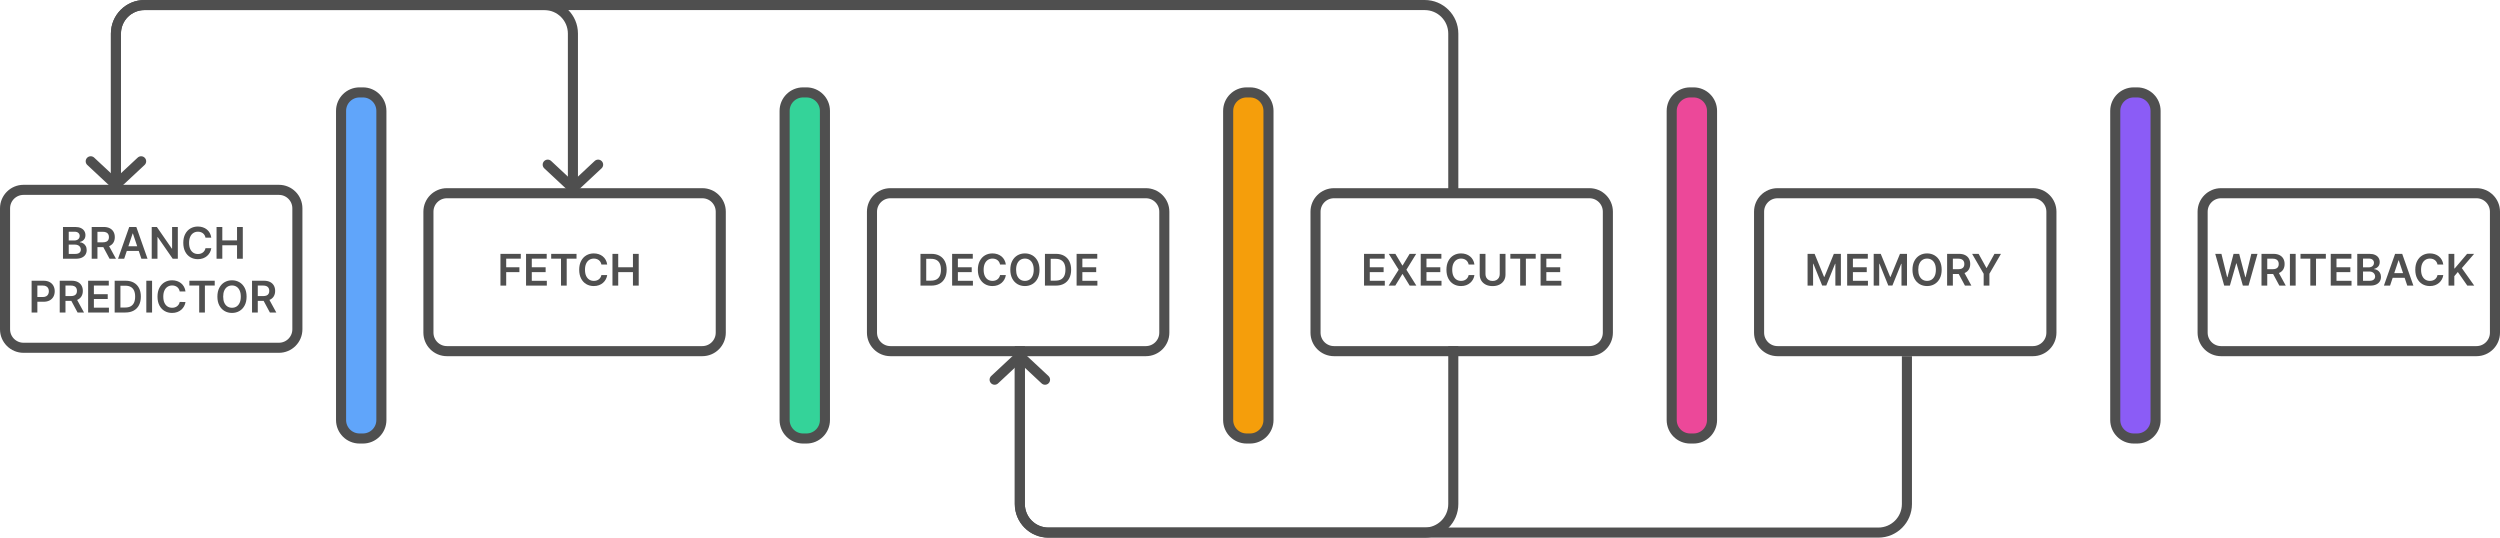
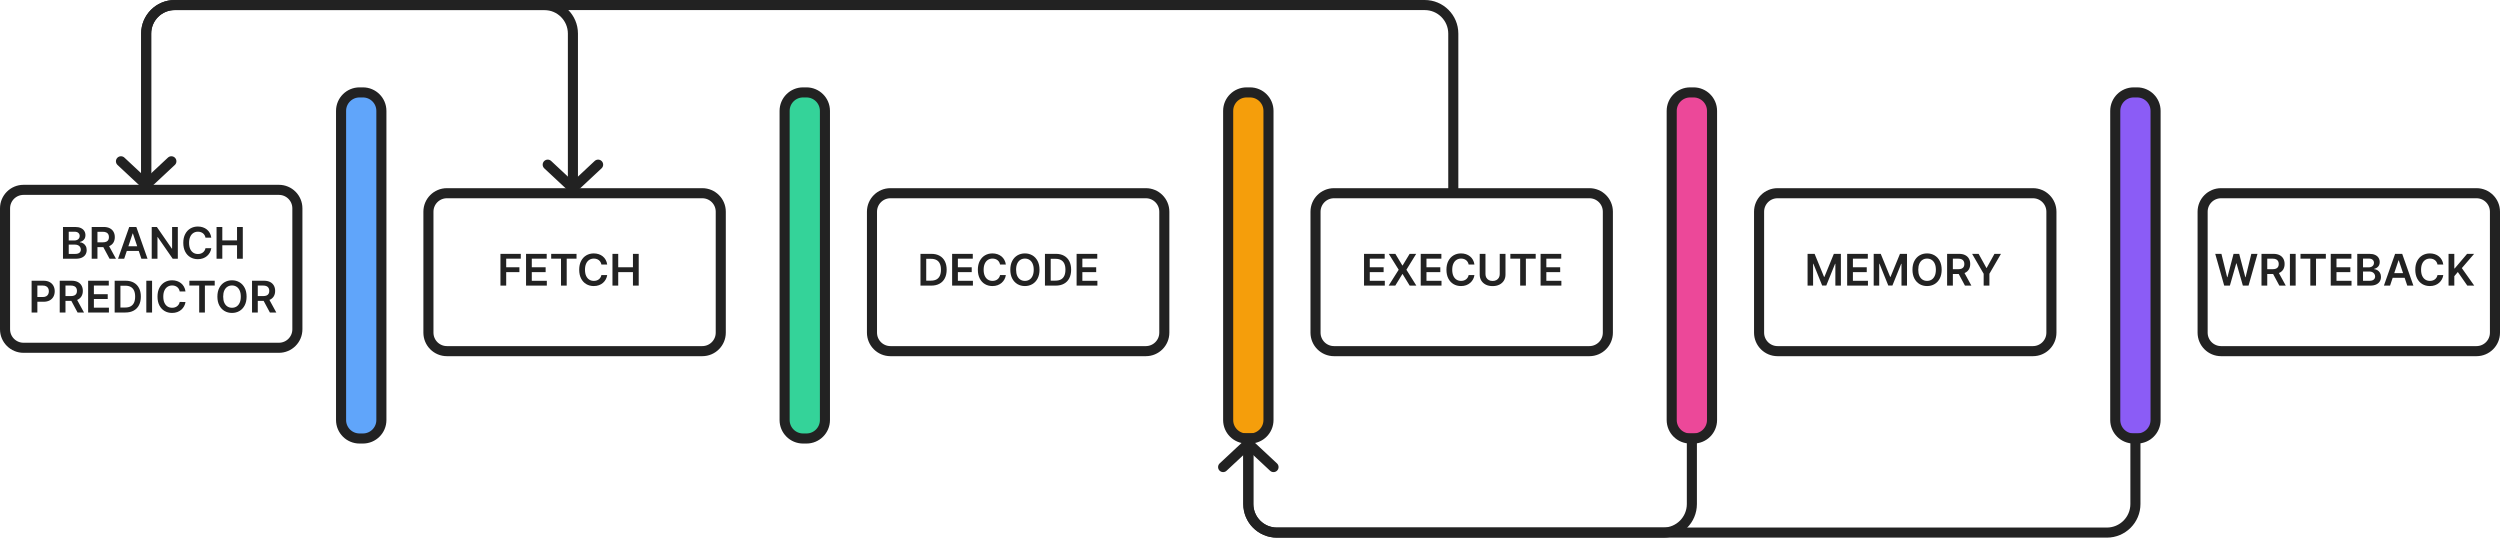
<svg xmlns="http://www.w3.org/2000/svg" width="744" height="160" viewBox="0 0 744 160" fill="none">
-   <rect x="127.5" y="57.5" width="87" height="47" rx="5.5" stroke="#4F4F4F" stroke-width="3" />
-   <rect id="fetch-start" x="101.5" y="27.5" width="12" height="103" rx="5.5" fill="#60A5FA" stroke="#4F4F4F" stroke-width="3" />
-   <rect x="259.5" y="57.5" width="87" height="47" rx="5.5" stroke="#4F4F4F" stroke-width="3" />
-   <rect id="decode-start" x="233.5" y="27.5" width="12" height="103" rx="5.5" fill="#34D399" stroke="#4F4F4F" stroke-width="3" />
-   <rect x="391.5" y="57.5" width="87" height="47" rx="5.5" stroke="#4F4F4F" stroke-width="3" />
-   <rect id="execute-start" x="365.5" y="27.5" width="12" height="103" rx="5.5" fill="#F59E0B" stroke="#4F4F4F" stroke-width="3" />
-   <rect x="523.5" y="57.5" width="87" height="47" rx="5.5" stroke="#4F4F4F" stroke-width="3" />
-   <rect id="memory-start" x="497.5" y="27.5" width="12" height="103" rx="5.5" fill="#EC4899" stroke="#4F4F4F" stroke-width="3" />
-   <rect x="655.5" y="57.5" width="87" height="47" rx="5.5" stroke="#4F4F4F" stroke-width="3" />
-   <rect id="writeback-start" x="629.5" y="27.5" width="12" height="103" rx="5.5" fill="#8B5CF6" stroke="#4F4F4F" stroke-width="3" />
-   <rect x="1.5" y="56.5" width="87" height="47" rx="5.5" stroke="#4F4F4F" stroke-width="3" />
-   <path d="M148.933 85V75.546H154.989V76.981H150.645V79.548H154.574V80.984H150.645V85H148.933ZM156.55 85V75.546H162.699V76.981H158.262V79.548H162.38V80.984H158.262V83.564H162.736V85H156.55ZM164.031 76.981V75.546H171.574V76.981H168.652V85H166.953V76.981H164.031ZM180.702 78.735H178.975C178.926 78.452 178.835 78.201 178.703 77.983C178.571 77.761 178.406 77.574 178.209 77.42C178.012 77.266 177.787 77.15 177.535 77.073C177.286 76.993 177.016 76.954 176.727 76.954C176.213 76.954 175.758 77.083 175.361 77.341C174.964 77.597 174.653 77.972 174.428 78.468C174.204 78.96 174.091 79.562 174.091 80.273C174.091 80.996 174.204 81.605 174.428 82.101C174.656 82.593 174.967 82.966 175.361 83.218C175.758 83.467 176.212 83.592 176.723 83.592C177.006 83.592 177.27 83.555 177.517 83.481C177.766 83.404 177.989 83.292 178.186 83.144C178.386 82.996 178.554 82.815 178.689 82.599C178.828 82.384 178.923 82.138 178.975 81.861L180.702 81.87C180.637 82.319 180.497 82.741 180.282 83.135C180.07 83.529 179.791 83.877 179.446 84.178C179.102 84.477 178.698 84.711 178.237 84.88C177.775 85.046 177.263 85.129 176.699 85.129C175.869 85.129 175.127 84.937 174.474 84.552C173.822 84.168 173.308 83.612 172.932 82.886C172.557 82.159 172.369 81.288 172.369 80.273C172.369 79.254 172.559 78.383 172.937 77.66C173.316 76.933 173.831 76.378 174.484 75.993C175.136 75.609 175.875 75.416 176.699 75.416C177.226 75.416 177.715 75.49 178.168 75.638C178.62 75.785 179.023 76.002 179.377 76.289C179.731 76.572 180.022 76.92 180.25 77.332C180.48 77.741 180.631 78.209 180.702 78.735ZM182.27 85V75.546H183.983V79.548H188.364V75.546H190.081V85H188.364V80.984H183.983V85H182.27Z" fill="#4F4F4F" />
-   <path d="M277.136 85H273.933V75.546H277.201C278.14 75.546 278.946 75.735 279.62 76.113C280.297 76.489 280.817 77.029 281.18 77.734C281.544 78.438 281.725 79.282 281.725 80.263C281.725 81.248 281.542 82.095 281.176 82.803C280.813 83.51 280.288 84.054 279.602 84.432C278.918 84.811 278.097 85 277.136 85ZM275.645 83.518H277.053C277.712 83.518 278.261 83.398 278.701 83.158C279.141 82.915 279.472 82.553 279.694 82.073C279.915 81.59 280.026 80.987 280.026 80.263C280.026 79.54 279.915 78.94 279.694 78.463C279.472 77.983 279.145 77.624 278.711 77.387C278.28 77.147 277.744 77.027 277.104 77.027H275.645V83.518ZM283.352 85V75.546H289.502V76.981H285.065V79.548H289.183V80.984H285.065V83.564H289.539V85H283.352ZM299.342 78.735H297.615C297.566 78.452 297.475 78.201 297.343 77.983C297.21 77.761 297.046 77.574 296.849 77.42C296.652 77.266 296.427 77.15 296.175 77.073C295.925 76.993 295.656 76.954 295.367 76.954C294.853 76.954 294.397 77.083 294 77.341C293.603 77.597 293.292 77.972 293.068 78.468C292.843 78.96 292.731 79.562 292.731 80.273C292.731 80.996 292.843 81.605 293.068 82.101C293.296 82.593 293.606 82.966 294 83.218C294.397 83.467 294.851 83.592 295.362 83.592C295.645 83.592 295.91 83.555 296.156 83.481C296.406 83.404 296.629 83.292 296.826 83.144C297.026 82.996 297.193 82.815 297.329 82.599C297.467 82.384 297.563 82.138 297.615 81.861L299.342 81.87C299.277 82.319 299.137 82.741 298.922 83.135C298.709 83.529 298.431 83.877 298.086 84.178C297.741 84.477 297.338 84.711 296.876 84.88C296.415 85.046 295.902 85.129 295.339 85.129C294.508 85.129 293.766 84.937 293.114 84.552C292.462 84.168 291.948 83.612 291.572 82.886C291.197 82.159 291.009 81.288 291.009 80.273C291.009 79.254 291.198 78.383 291.577 77.66C291.955 76.933 292.471 76.378 293.123 75.993C293.776 75.609 294.514 75.416 295.339 75.416C295.865 75.416 296.355 75.49 296.807 75.638C297.26 75.785 297.663 76.002 298.017 76.289C298.371 76.572 298.661 76.92 298.889 77.332C299.12 77.741 299.271 78.209 299.342 78.735ZM309.358 80.273C309.358 81.291 309.167 82.164 308.786 82.89C308.407 83.614 307.89 84.168 307.235 84.552C306.582 84.937 305.842 85.129 305.014 85.129C304.186 85.129 303.445 84.937 302.789 84.552C302.137 84.164 301.619 83.609 301.238 82.886C300.859 82.159 300.67 81.288 300.67 80.273C300.67 79.254 300.859 78.383 301.238 77.66C301.619 76.933 302.137 76.378 302.789 75.993C303.445 75.609 304.186 75.416 305.014 75.416C305.842 75.416 306.582 75.609 307.235 75.993C307.89 76.378 308.407 76.933 308.786 77.66C309.167 78.383 309.358 79.254 309.358 80.273ZM307.636 80.273C307.636 79.556 307.524 78.951 307.299 78.459C307.078 77.963 306.77 77.589 306.376 77.337C305.982 77.081 305.528 76.954 305.014 76.954C304.5 76.954 304.046 77.081 303.652 77.337C303.258 77.589 302.949 77.963 302.724 78.459C302.503 78.951 302.392 79.556 302.392 80.273C302.392 80.99 302.503 81.596 302.724 82.092C302.949 82.584 303.258 82.958 303.652 83.213C304.046 83.466 304.5 83.592 305.014 83.592C305.528 83.592 305.982 83.466 306.376 83.213C306.77 82.958 307.078 82.584 307.299 82.092C307.524 81.596 307.636 80.99 307.636 80.273ZM314.181 85H310.977V75.546H314.246C315.185 75.546 315.991 75.735 316.665 76.113C317.342 76.489 317.862 77.029 318.225 77.734C318.588 78.438 318.77 79.282 318.77 80.263C318.77 81.248 318.587 82.095 318.221 82.803C317.858 83.51 317.333 84.054 316.646 84.432C315.963 84.811 315.142 85 314.181 85ZM312.69 83.518H314.098C314.757 83.518 315.306 83.398 315.746 83.158C316.186 82.915 316.517 82.553 316.739 82.073C316.96 81.59 317.071 80.987 317.071 80.263C317.071 79.54 316.96 78.94 316.739 78.463C316.517 77.983 316.189 77.624 315.756 77.387C315.325 77.147 314.789 77.027 314.149 77.027H312.69V83.518ZM320.397 85V75.546H326.547V76.981H322.11V79.548H326.228V80.984H322.11V83.564H326.583V85H320.397Z" fill="#4F4F4F" />
-   <path d="M405.933 85V75.546H412.082V76.981H407.645V79.548H411.763V80.984H407.645V83.564H412.119V85H405.933ZM415.26 75.546L417.342 79.008H417.416L419.507 75.546H421.46L418.547 80.273L421.506 85H419.521L417.416 81.561H417.342L415.237 85H413.261L416.248 80.273L413.298 75.546H415.26ZM422.805 85V75.546H428.954V76.981H424.517V79.548H428.635V80.984H424.517V83.564H428.991V85H422.805ZM438.794 78.735H437.067C437.018 78.452 436.927 78.201 436.795 77.983C436.662 77.761 436.498 77.574 436.301 77.42C436.104 77.266 435.879 77.15 435.627 77.073C435.378 76.993 435.108 76.954 434.819 76.954C434.305 76.954 433.85 77.083 433.453 77.341C433.055 77.597 432.745 77.972 432.52 78.468C432.295 78.96 432.183 79.562 432.183 80.273C432.183 80.996 432.295 81.605 432.52 82.101C432.748 82.593 433.059 82.966 433.453 83.218C433.85 83.467 434.303 83.592 434.814 83.592C435.098 83.592 435.362 83.555 435.608 83.481C435.858 83.404 436.081 83.292 436.278 83.144C436.478 82.996 436.646 82.815 436.781 82.599C436.919 82.384 437.015 82.138 437.067 81.861L438.794 81.87C438.729 82.319 438.589 82.741 438.374 83.135C438.161 83.529 437.883 83.877 437.538 84.178C437.193 84.477 436.79 84.711 436.329 84.88C435.867 85.046 435.354 85.129 434.791 85.129C433.96 85.129 433.219 84.937 432.566 84.552C431.914 84.168 431.4 83.612 431.024 82.886C430.649 82.159 430.461 81.288 430.461 80.273C430.461 79.254 430.65 78.383 431.029 77.66C431.407 76.933 431.923 76.378 432.575 75.993C433.228 75.609 433.966 75.416 434.791 75.416C435.318 75.416 435.807 75.49 436.259 75.638C436.712 75.785 437.115 76.002 437.469 76.289C437.823 76.572 438.114 76.92 438.341 77.332C438.572 77.741 438.723 78.209 438.794 78.735ZM446.322 75.546H448.035V81.722C448.035 82.399 447.875 82.995 447.555 83.509C447.238 84.023 446.791 84.424 446.216 84.714C445.64 85 444.968 85.143 444.199 85.143C443.426 85.143 442.752 85 442.176 84.714C441.601 84.424 441.155 84.023 440.838 83.509C440.521 82.995 440.362 82.399 440.362 81.722V75.546H442.075V81.579C442.075 81.973 442.161 82.324 442.333 82.632C442.509 82.939 442.755 83.181 443.072 83.356C443.389 83.529 443.765 83.615 444.199 83.615C444.632 83.615 445.008 83.529 445.325 83.356C445.645 83.181 445.891 82.939 446.064 82.632C446.236 82.324 446.322 81.973 446.322 81.579V75.546ZM449.481 76.981V75.546H457.024V76.981H454.102V85H452.403V76.981H449.481ZM458.478 85V75.546H464.628V76.981H460.191V79.548H464.309V80.984H460.191V83.564H464.665V85H458.478Z" fill="#4F4F4F" />
-   <path d="M537.933 75.546H540.028L542.835 82.396H542.946L545.753 75.546H547.849V85H546.205V78.505H546.118L543.505 84.972H542.277L539.664 78.491H539.576V85H537.933V75.546ZM549.714 85V75.546H555.863V76.981H551.426V79.548H555.544V80.984H551.426V83.564H555.9V85H549.714ZM557.61 75.546H559.706L562.513 82.396H562.624L565.431 75.546H567.526V85H565.883V78.505H565.795L563.182 84.972H561.954L559.341 78.491H559.254V85H557.61V75.546ZM577.84 80.273C577.84 81.291 577.649 82.164 577.267 82.89C576.889 83.614 576.372 84.168 575.716 84.552C575.064 84.937 574.323 85.129 573.496 85.129C572.668 85.129 571.926 84.937 571.27 84.552C570.618 84.164 570.101 83.609 569.719 82.886C569.341 82.159 569.151 81.288 569.151 80.273C569.151 79.254 569.341 78.383 569.719 77.66C570.101 76.933 570.618 76.378 571.27 75.993C571.926 75.609 572.668 75.416 573.496 75.416C574.323 75.416 575.064 75.609 575.716 75.993C576.372 76.378 576.889 76.933 577.267 77.66C577.649 78.383 577.84 79.254 577.84 80.273ZM576.118 80.273C576.118 79.556 576.005 78.951 575.781 78.459C575.559 77.963 575.251 77.589 574.857 77.337C574.463 77.081 574.01 76.954 573.496 76.954C572.982 76.954 572.528 77.081 572.134 77.337C571.74 77.589 571.43 77.963 571.206 78.459C570.984 78.951 570.873 79.556 570.873 80.273C570.873 80.99 570.984 81.596 571.206 82.092C571.43 82.584 571.74 82.958 572.134 83.213C572.528 83.466 572.982 83.592 573.496 83.592C574.01 83.592 574.463 83.466 574.857 83.213C575.251 82.958 575.559 82.584 575.781 82.092C576.005 81.596 576.118 80.99 576.118 80.273ZM579.459 85V75.546H583.004C583.731 75.546 584.34 75.672 584.832 75.924C585.328 76.176 585.702 76.53 585.954 76.986C586.21 77.438 586.337 77.966 586.337 78.569C586.337 79.175 586.208 79.702 585.95 80.148C585.694 80.591 585.317 80.934 584.819 81.178C584.32 81.418 583.708 81.538 582.981 81.538H580.456V80.116H582.75C583.175 80.116 583.523 80.057 583.794 79.94C584.065 79.82 584.265 79.646 584.394 79.419C584.526 79.188 584.592 78.905 584.592 78.569C584.592 78.234 584.526 77.948 584.394 77.711C584.262 77.471 584.06 77.289 583.789 77.166C583.518 77.04 583.169 76.977 582.741 76.977H581.172V85H579.459ZM584.343 80.716L586.684 85H584.772L582.473 80.716H584.343ZM586.9 75.546H588.834L591.147 79.728H591.239L593.552 75.546H595.486L592.047 81.473V85H590.339V81.473L586.9 75.546Z" fill="#4F4F4F" />
-   <path d="M661.922 85L659.254 75.546H661.096L662.799 82.493H662.887L664.706 75.546H666.382L668.205 82.498H668.288L669.992 75.546H671.834L669.165 85H667.476L665.583 78.366H665.509L663.612 85H661.922ZM673.021 85V75.546H676.567C677.293 75.546 677.903 75.672 678.395 75.924C678.89 76.176 679.264 76.53 679.517 76.986C679.772 77.438 679.9 77.966 679.9 78.569C679.9 79.175 679.771 79.702 679.512 80.148C679.257 80.591 678.88 80.934 678.381 81.178C677.883 81.418 677.27 81.538 676.544 81.538H674.019V80.116H676.313C676.738 80.116 677.085 80.057 677.356 79.94C677.627 79.82 677.827 79.646 677.956 79.419C678.089 79.188 678.155 78.905 678.155 78.569C678.155 78.234 678.089 77.948 677.956 77.711C677.824 77.471 677.622 77.289 677.352 77.166C677.081 77.04 676.732 76.977 676.304 76.977H674.734V85H673.021ZM677.906 80.716L680.246 85H678.335L676.036 80.716H677.906ZM683.189 75.546V85H681.476V75.546H683.189ZM684.628 76.981V75.546H692.172V76.981H689.249V85H687.551V76.981H684.628ZM693.626 85V75.546H699.775V76.981H695.339V79.548H699.456V80.984H695.339V83.564H699.812V85H693.626ZM701.522 85V75.546H705.142C705.825 75.546 706.393 75.653 706.845 75.869C707.301 76.081 707.641 76.372 707.865 76.741C708.093 77.11 708.207 77.529 708.207 77.997C708.207 78.382 708.133 78.711 707.985 78.985C707.838 79.256 707.639 79.476 707.39 79.645C707.141 79.814 706.862 79.936 706.554 80.01V80.102C706.89 80.12 707.211 80.224 707.519 80.411C707.83 80.596 708.084 80.858 708.281 81.196C708.478 81.535 708.576 81.944 708.576 82.424C708.576 82.913 708.458 83.353 708.221 83.744C707.984 84.132 707.627 84.438 707.15 84.663C706.673 84.888 706.073 85 705.349 85H701.522ZM703.235 83.569H705.077C705.699 83.569 706.147 83.45 706.42 83.213C706.697 82.973 706.836 82.666 706.836 82.29C706.836 82.01 706.767 81.758 706.628 81.533C706.49 81.305 706.293 81.127 706.037 80.998C705.782 80.865 705.477 80.799 705.123 80.799H703.235V83.569ZM703.235 79.566H704.929C705.225 79.566 705.491 79.513 705.728 79.405C705.965 79.294 706.151 79.139 706.287 78.939C706.425 78.735 706.494 78.495 706.494 78.218C706.494 77.852 706.365 77.55 706.107 77.314C705.851 77.077 705.471 76.958 704.966 76.958H703.235V79.566ZM711.28 85H709.452L712.781 75.546H714.895L718.228 85H716.4L713.875 77.484H713.801L711.28 85ZM711.34 81.293H716.326V82.669H711.34V81.293ZM727.122 78.735H725.395C725.346 78.452 725.255 78.201 725.123 77.983C724.991 77.761 724.826 77.574 724.629 77.42C724.432 77.266 724.207 77.15 723.955 77.073C723.706 76.993 723.436 76.954 723.147 76.954C722.633 76.954 722.178 77.083 721.781 77.341C721.384 77.597 721.073 77.972 720.848 78.468C720.623 78.96 720.511 79.562 720.511 80.273C720.511 80.996 720.623 81.605 720.848 82.101C721.076 82.593 721.387 82.966 721.781 83.218C722.178 83.467 722.632 83.592 723.142 83.592C723.426 83.592 723.69 83.555 723.937 83.481C724.186 83.404 724.409 83.292 724.606 83.144C724.806 82.996 724.974 82.815 725.109 82.599C725.248 82.384 725.343 82.138 725.395 81.861L727.122 81.87C727.057 82.319 726.917 82.741 726.702 83.135C726.489 83.529 726.211 83.877 725.866 84.178C725.522 84.477 725.118 84.711 724.657 84.88C724.195 85.046 723.683 85.129 723.119 85.129C722.288 85.129 721.547 84.937 720.894 84.552C720.242 84.168 719.728 83.612 719.352 82.886C718.977 82.159 718.789 81.288 718.789 80.273C718.789 79.254 718.978 78.383 719.357 77.66C719.736 76.933 720.251 76.378 720.903 75.993C721.556 75.609 722.295 75.416 723.119 75.416C723.646 75.416 724.135 75.49 724.587 75.638C725.04 75.785 725.443 76.002 725.797 76.289C726.151 76.572 726.442 76.92 726.669 77.332C726.9 77.741 727.051 78.209 727.122 78.735ZM728.69 85V75.546H730.403V79.89H730.518L734.207 75.546H736.298L732.642 79.788L736.331 85H734.272L731.451 80.947L730.403 82.184V85H728.69Z" fill="#4F4F4F" />
-   <path d="M18.744 77V67.546H22.363C23.047 67.546 23.614 67.653 24.067 67.869C24.522 68.081 24.862 68.372 25.087 68.741C25.315 69.11 25.429 69.529 25.429 69.997C25.429 70.382 25.355 70.711 25.207 70.985C25.059 71.256 24.861 71.476 24.612 71.645C24.362 71.814 24.084 71.936 23.776 72.01V72.102C24.111 72.12 24.433 72.224 24.741 72.411C25.052 72.596 25.306 72.858 25.503 73.196C25.7 73.535 25.798 73.944 25.798 74.424C25.798 74.913 25.68 75.353 25.443 75.744C25.206 76.132 24.849 76.438 24.372 76.663C23.895 76.888 23.294 77 22.571 77H18.744ZM20.457 75.569H22.299C22.92 75.569 23.368 75.45 23.642 75.213C23.919 74.973 24.058 74.666 24.058 74.29C24.058 74.01 23.988 73.758 23.85 73.533C23.711 73.305 23.514 73.127 23.259 72.998C23.003 72.865 22.699 72.799 22.345 72.799H20.457V75.569ZM20.457 71.566H22.151C22.447 71.566 22.713 71.513 22.95 71.405C23.187 71.294 23.373 71.139 23.508 70.939C23.647 70.735 23.716 70.495 23.716 70.218C23.716 69.852 23.587 69.55 23.328 69.314C23.073 69.077 22.693 68.958 22.188 68.958H20.457V71.566ZM27.288 77V67.546H30.834C31.56 67.546 32.169 67.672 32.662 67.924C33.157 68.176 33.531 68.53 33.783 68.986C34.039 69.438 34.166 69.966 34.166 70.569C34.166 71.175 34.037 71.702 33.779 72.148C33.523 72.591 33.146 72.934 32.648 73.178C32.149 73.418 31.537 73.538 30.81 73.538H28.285V72.116H30.579C31.004 72.116 31.352 72.057 31.623 71.94C31.894 71.82 32.094 71.646 32.223 71.419C32.355 71.188 32.422 70.905 32.422 70.569C32.422 70.234 32.355 69.948 32.223 69.711C32.091 69.471 31.889 69.289 31.618 69.166C31.347 69.04 30.998 68.977 30.57 68.977H29.001V77H27.288ZM32.172 72.716L34.513 77H32.602L30.303 72.716H32.172ZM36.957 77H35.129L38.458 67.546H40.572L43.905 77H42.077L39.552 69.484H39.478L36.957 77ZM37.017 73.293H42.003V74.669H37.017V73.293ZM52.92 67.546V77H51.396L46.941 70.56H46.863V77H45.15V67.546H46.683L51.133 73.99H51.216V67.546H52.92ZM62.879 70.735H61.152C61.103 70.452 61.012 70.201 60.88 69.983C60.748 69.761 60.583 69.574 60.386 69.42C60.189 69.266 59.964 69.15 59.712 69.073C59.462 68.993 59.193 68.954 58.904 68.954C58.39 68.954 57.934 69.083 57.538 69.341C57.14 69.597 56.83 69.972 56.605 70.468C56.38 70.96 56.268 71.562 56.268 72.273C56.268 72.996 56.38 73.605 56.605 74.101C56.833 74.593 57.144 74.966 57.538 75.218C57.934 75.467 58.388 75.592 58.899 75.592C59.182 75.592 59.447 75.555 59.693 75.481C59.943 75.404 60.166 75.292 60.363 75.144C60.563 74.996 60.73 74.815 60.866 74.599C61.004 74.384 61.1 74.138 61.152 73.861L62.879 73.87C62.814 74.319 62.674 74.741 62.459 75.135C62.246 75.529 61.968 75.877 61.623 76.178C61.278 76.477 60.875 76.711 60.413 76.88C59.952 77.046 59.44 77.129 58.876 77.129C58.045 77.129 57.304 76.937 56.651 76.552C55.999 76.168 55.485 75.612 55.109 74.886C54.734 74.159 54.546 73.288 54.546 72.273C54.546 71.254 54.735 70.383 55.114 69.66C55.492 68.933 56.008 68.378 56.66 67.993C57.313 67.609 58.051 67.416 58.876 67.416C59.403 67.416 59.892 67.49 60.344 67.638C60.797 67.785 61.2 68.002 61.554 68.289C61.908 68.572 62.199 68.92 62.426 69.332C62.657 69.741 62.808 70.209 62.879 70.735ZM64.447 77V67.546H66.16V71.548H70.541V67.546H72.258V77H70.541V72.984H66.16V77H64.447ZM9.407 93V83.546H12.952C13.678 83.546 14.288 83.681 14.78 83.952C15.276 84.222 15.65 84.595 15.902 85.069C16.157 85.54 16.285 86.075 16.285 86.675C16.285 87.282 16.157 87.82 15.902 88.291C15.647 88.762 15.27 89.133 14.771 89.404C14.272 89.671 13.658 89.805 12.929 89.805H10.579V88.397H12.698C13.123 88.397 13.471 88.323 13.742 88.176C14.012 88.028 14.212 87.825 14.342 87.566C14.474 87.308 14.54 87.011 14.54 86.675C14.54 86.34 14.474 86.044 14.342 85.789C14.212 85.534 14.011 85.335 13.737 85.194C13.466 85.049 13.117 84.977 12.689 84.977H11.119V93H9.407ZM17.773 93V83.546H21.318C22.045 83.546 22.654 83.672 23.146 83.924C23.642 84.176 24.016 84.53 24.268 84.986C24.524 85.438 24.651 85.966 24.651 86.569C24.651 87.175 24.522 87.702 24.264 88.148C24.008 88.591 23.631 88.934 23.133 89.178C22.634 89.418 22.022 89.538 21.295 89.538H18.77V88.116H21.064C21.489 88.116 21.837 88.057 22.108 87.94C22.379 87.82 22.579 87.646 22.708 87.419C22.84 87.188 22.906 86.905 22.906 86.569C22.906 86.234 22.84 85.948 22.708 85.711C22.576 85.471 22.374 85.289 22.103 85.166C21.832 85.04 21.483 84.977 21.055 84.977H19.486V93H17.773ZM22.657 88.716L24.998 93H23.086L20.787 88.716H22.657ZM26.228 93V83.546H32.377V84.981H27.941V87.548H32.059V88.984H27.941V91.564H32.414V93H26.228ZM37.328 93H34.124V83.546H37.393C38.332 83.546 39.138 83.735 39.812 84.113C40.489 84.489 41.009 85.029 41.372 85.734C41.736 86.438 41.917 87.282 41.917 88.263C41.917 89.248 41.734 90.095 41.368 90.803C41.005 91.51 40.48 92.054 39.794 92.432C39.11 92.811 38.288 93 37.328 93ZM35.837 91.518H37.245C37.904 91.518 38.453 91.398 38.893 91.158C39.333 90.915 39.664 90.553 39.886 90.073C40.107 89.59 40.218 88.987 40.218 88.263C40.218 87.54 40.107 86.94 39.886 86.463C39.664 85.983 39.336 85.624 38.903 85.387C38.472 85.147 37.936 85.027 37.296 85.027H35.837V91.518ZM45.257 83.546V93H43.544V83.546H45.257ZM55.204 86.735H53.478C53.429 86.452 53.338 86.201 53.206 85.983C53.073 85.761 52.908 85.574 52.712 85.42C52.514 85.266 52.29 85.15 52.038 85.073C51.788 84.993 51.519 84.954 51.23 84.954C50.716 84.954 50.26 85.083 49.863 85.341C49.466 85.597 49.155 85.972 48.931 86.468C48.706 86.96 48.594 87.562 48.594 88.273C48.594 88.996 48.706 89.605 48.931 90.101C49.158 90.593 49.469 90.966 49.863 91.218C50.26 91.467 50.714 91.592 51.225 91.592C51.508 91.592 51.773 91.555 52.019 91.481C52.268 91.404 52.492 91.292 52.688 91.144C52.889 90.996 53.056 90.815 53.192 90.599C53.33 90.384 53.425 90.138 53.478 89.861L55.204 89.87C55.14 90.319 55 90.741 54.784 91.135C54.572 91.529 54.293 91.877 53.949 92.178C53.604 92.477 53.201 92.711 52.739 92.88C52.278 93.046 51.765 93.129 51.202 93.129C50.371 93.129 49.629 92.937 48.977 92.552C48.324 92.168 47.81 91.612 47.435 90.886C47.059 90.159 46.872 89.288 46.872 88.273C46.872 87.254 47.061 86.383 47.44 85.66C47.818 84.933 48.334 84.378 48.986 83.993C49.639 83.609 50.377 83.416 51.202 83.416C51.728 83.416 52.218 83.49 52.67 83.638C53.122 83.785 53.526 84.002 53.88 84.289C54.233 84.572 54.524 84.92 54.752 85.332C54.983 85.741 55.134 86.209 55.204 86.735ZM56.357 84.981V83.546H63.901V84.981H60.978V93H59.28V84.981H56.357ZM73.384 88.273C73.384 89.291 73.193 90.164 72.812 90.89C72.433 91.614 71.916 92.168 71.26 92.552C70.608 92.937 69.868 93.129 69.04 93.129C68.212 93.129 67.47 92.937 66.815 92.552C66.162 92.164 65.645 91.609 65.264 90.886C64.885 90.159 64.696 89.288 64.696 88.273C64.696 87.254 64.885 86.383 65.264 85.66C65.645 84.933 66.162 84.378 66.815 83.993C67.47 83.609 68.212 83.416 69.04 83.416C69.868 83.416 70.608 83.609 71.26 83.993C71.916 84.378 72.433 84.933 72.812 85.66C73.193 86.383 73.384 87.254 73.384 88.273ZM71.662 88.273C71.662 87.556 71.55 86.951 71.325 86.459C71.104 85.963 70.796 85.589 70.402 85.337C70.008 85.081 69.554 84.954 69.04 84.954C68.526 84.954 68.072 85.081 67.678 85.337C67.284 85.589 66.975 85.963 66.75 86.459C66.529 86.951 66.418 87.556 66.418 88.273C66.418 88.99 66.529 89.596 66.75 90.092C66.975 90.584 67.284 90.958 67.678 91.213C68.072 91.466 68.526 91.592 69.04 91.592C69.554 91.592 70.008 91.466 70.402 91.213C70.796 90.958 71.104 90.584 71.325 90.092C71.55 89.596 71.662 88.99 71.662 88.273ZM75.003 93V83.546H78.549C79.275 83.546 79.885 83.672 80.377 83.924C80.872 84.176 81.246 84.53 81.499 84.986C81.754 85.438 81.882 85.966 81.882 86.569C81.882 87.175 81.753 87.702 81.494 88.148C81.239 88.591 80.862 88.934 80.363 89.178C79.865 89.418 79.252 89.538 78.526 89.538H76.001V88.116H78.295C78.72 88.116 79.067 88.057 79.338 87.94C79.609 87.82 79.809 87.646 79.938 87.419C80.071 87.188 80.137 86.905 80.137 86.569C80.137 86.234 80.071 85.948 79.938 85.711C79.806 85.471 79.604 85.289 79.334 85.166C79.063 85.04 78.713 84.977 78.286 84.977H76.716V93H75.003ZM79.888 88.716L82.228 93H80.317L78.018 88.716H79.888Z" fill="#4F4F4F" />
-   <path id="ex-ex" fill-rule="evenodd" clip-rule="evenodd" d="M302 103V150C302 155.523 306.477 160 312 160H424C429.523 160 434 155.523 434 150V103H431V150C431 153.866 427.866 157 424 157H312C308.134 157 305 153.866 305 150V103H302Z" fill="#4F4F4F" />
-   <path id="mem-ex" fill-rule="evenodd" clip-rule="evenodd" d="M302 106L302 150C302 155.523 306.477 160 312 160H559C564.523 160 569 155.523 569 150V106H566V150C566 153.866 562.866 157 559 157H312C308.134 157 305 153.866 305 150V106H302Z" fill="#4F4F4F" />
-   <path id="branch-fetch" fill-rule="evenodd" clip-rule="evenodd" d="M172 57L172 10C172 4.477 167.523 -1.94649e-05 162 -1.99477e-05L43 -3.0351e-05C37.477 -3.08338e-05 33 4.477 33 10L33 57L36 57L36 10C36 6.134 39.134 3 43 3L162 3C165.866 3 169 6.134 169 10L169 57L172 57Z" fill="#4F4F4F" />
-   <path id="branch-execute" fill-rule="evenodd" clip-rule="evenodd" d="M434 57L434 10C434 4.477 429.523 -4.99825e-05 424 -5.04653e-05L43 -8.37734e-05C37.477 -8.42562e-05 33 4.477 33 10L33 57L36 57L36 10C36 6.134 39.134 3 43 3L424 3C427.866 3 431 6.134 431 10L431 57L434 57Z" fill="#4F4F4F" />
-   <path id="arrow-data" d="M296 113L303.5 106L311 113" stroke="#4F4F4F" stroke-width="3" stroke-linecap="round" stroke-linejoin="round" />
-   <path id="arrow-branch" d="M42 48L34.5 55L27 48" stroke="#4F4F4F" stroke-width="3" stroke-linecap="round" stroke-linejoin="round" />
-   <path id="arrow-fetch" d="M178 49L170.5 56L163 49" stroke="#4F4F4F" stroke-width="3" stroke-linecap="round" stroke-linejoin="round" />
+   <rect x="127.5" y="57.5" width="87" height="47" rx="5.5" stroke="#222222" stroke-width="3" />
+   <rect id="fetch-start" x="101.5" y="27.5" width="12" height="103" rx="5.5" fill="#60A5FA" stroke="#222222" stroke-width="3" />
+   <rect x="259.5" y="57.5" width="87" height="47" rx="5.5" stroke="#222222" stroke-width="3" />
+   <rect id="decode-start" x="233.5" y="27.5" width="12" height="103" rx="5.5" fill="#34D399" stroke="#222222" stroke-width="3" />
+   <rect x="391.5" y="57.5" width="87" height="47" rx="5.5" stroke="#222222" stroke-width="3" />
+   <rect id="execute-start" x="365.5" y="27.5" width="12" height="103" rx="5.5" fill="#F59E0B" stroke="#222222" stroke-width="3" />
+   <rect x="523.5" y="57.5" width="87" height="47" rx="5.5" stroke="#222222" stroke-width="3" />
+   <rect id="memory-start" x="497.5" y="27.5" width="12" height="103" rx="5.5" fill="#EC4899" stroke="#222222" stroke-width="3" />
+   <rect x="655.5" y="57.5" width="87" height="47" rx="5.5" stroke="#222222" stroke-width="3" />
+   <rect id="writeback-start" x="629.5" y="27.5" width="12" height="103" rx="5.5" fill="#8B5CF6" stroke="#222222" stroke-width="3" />
+   <rect x="1.5" y="56.5" width="87" height="47" rx="5.5" stroke="#222222" stroke-width="3" />
+   <path d="M148.933 85V75.546H154.989V76.981H150.645V79.548H154.574V80.984H150.645V85H148.933ZM156.55 85V75.546H162.699V76.981H158.262V79.548H162.38V80.984H158.262V83.564H162.736V85H156.55ZM164.031 76.981V75.546H171.574V76.981H168.652V85H166.953V76.981H164.031ZM180.702 78.735H178.975C178.926 78.452 178.835 78.201 178.703 77.983C178.571 77.761 178.406 77.574 178.209 77.42C178.012 77.266 177.787 77.15 177.535 77.073C177.286 76.993 177.016 76.954 176.727 76.954C176.213 76.954 175.758 77.083 175.361 77.341C174.964 77.597 174.653 77.972 174.428 78.468C174.204 78.96 174.091 79.562 174.091 80.273C174.091 80.996 174.204 81.605 174.428 82.101C174.656 82.593 174.967 82.966 175.361 83.218C175.758 83.467 176.212 83.592 176.723 83.592C177.006 83.592 177.27 83.555 177.517 83.481C177.766 83.404 177.989 83.292 178.186 83.144C178.386 82.996 178.554 82.815 178.689 82.599C178.828 82.384 178.923 82.138 178.975 81.861L180.702 81.87C180.637 82.319 180.497 82.741 180.282 83.135C180.07 83.529 179.791 83.877 179.446 84.178C179.102 84.477 178.698 84.711 178.237 84.88C177.775 85.046 177.263 85.129 176.699 85.129C175.869 85.129 175.127 84.937 174.474 84.552C173.822 84.168 173.308 83.612 172.932 82.886C172.557 82.159 172.369 81.288 172.369 80.273C172.369 79.254 172.559 78.383 172.937 77.66C173.316 76.933 173.831 76.378 174.484 75.993C175.136 75.609 175.875 75.416 176.699 75.416C177.226 75.416 177.715 75.49 178.168 75.638C178.62 75.785 179.023 76.002 179.377 76.289C179.731 76.572 180.022 76.92 180.25 77.332C180.48 77.741 180.631 78.209 180.702 78.735ZM182.27 85V75.546H183.983V79.548H188.364V75.546H190.081V85H188.364V80.984H183.983V85H182.27Z" fill="#222222" />
+   <path d="M277.136 85H273.933V75.546H277.201C278.14 75.546 278.946 75.735 279.62 76.113C280.297 76.489 280.817 77.029 281.18 77.734C281.544 78.438 281.725 79.282 281.725 80.263C281.725 81.248 281.542 82.095 281.176 82.803C280.813 83.51 280.288 84.054 279.602 84.432C278.918 84.811 278.097 85 277.136 85ZM275.645 83.518H277.053C277.712 83.518 278.261 83.398 278.701 83.158C279.141 82.915 279.472 82.553 279.694 82.073C279.915 81.59 280.026 80.987 280.026 80.263C280.026 79.54 279.915 78.94 279.694 78.463C279.472 77.983 279.145 77.624 278.711 77.387C278.28 77.147 277.744 77.027 277.104 77.027H275.645V83.518ZM283.352 85V75.546H289.502V76.981H285.065V79.548H289.183V80.984H285.065V83.564H289.539V85H283.352ZM299.342 78.735H297.615C297.566 78.452 297.475 78.201 297.343 77.983C297.21 77.761 297.046 77.574 296.849 77.42C296.652 77.266 296.427 77.15 296.175 77.073C295.925 76.993 295.656 76.954 295.367 76.954C294.853 76.954 294.397 77.083 294 77.341C293.603 77.597 293.292 77.972 293.068 78.468C292.843 78.96 292.731 79.562 292.731 80.273C292.731 80.996 292.843 81.605 293.068 82.101C293.296 82.593 293.606 82.966 294 83.218C294.397 83.467 294.851 83.592 295.362 83.592C295.645 83.592 295.91 83.555 296.156 83.481C296.406 83.404 296.629 83.292 296.826 83.144C297.026 82.996 297.193 82.815 297.329 82.599C297.467 82.384 297.563 82.138 297.615 81.861L299.342 81.87C299.277 82.319 299.137 82.741 298.922 83.135C298.709 83.529 298.431 83.877 298.086 84.178C297.741 84.477 297.338 84.711 296.876 84.88C296.415 85.046 295.902 85.129 295.339 85.129C294.508 85.129 293.766 84.937 293.114 84.552C292.462 84.168 291.948 83.612 291.572 82.886C291.197 82.159 291.009 81.288 291.009 80.273C291.009 79.254 291.198 78.383 291.577 77.66C291.955 76.933 292.471 76.378 293.123 75.993C293.776 75.609 294.514 75.416 295.339 75.416C295.865 75.416 296.355 75.49 296.807 75.638C297.26 75.785 297.663 76.002 298.017 76.289C298.371 76.572 298.661 76.92 298.889 77.332C299.12 77.741 299.271 78.209 299.342 78.735ZM309.358 80.273C309.358 81.291 309.167 82.164 308.786 82.89C308.407 83.614 307.89 84.168 307.235 84.552C306.582 84.937 305.842 85.129 305.014 85.129C304.186 85.129 303.445 84.937 302.789 84.552C302.137 84.164 301.619 83.609 301.238 82.886C300.859 82.159 300.67 81.288 300.67 80.273C300.67 79.254 300.859 78.383 301.238 77.66C301.619 76.933 302.137 76.378 302.789 75.993C303.445 75.609 304.186 75.416 305.014 75.416C305.842 75.416 306.582 75.609 307.235 75.993C307.89 76.378 308.407 76.933 308.786 77.66C309.167 78.383 309.358 79.254 309.358 80.273ZM307.636 80.273C307.636 79.556 307.524 78.951 307.299 78.459C307.078 77.963 306.77 77.589 306.376 77.337C305.982 77.081 305.528 76.954 305.014 76.954C304.5 76.954 304.046 77.081 303.652 77.337C303.258 77.589 302.949 77.963 302.724 78.459C302.503 78.951 302.392 79.556 302.392 80.273C302.392 80.99 302.503 81.596 302.724 82.092C302.949 82.584 303.258 82.958 303.652 83.213C304.046 83.466 304.5 83.592 305.014 83.592C305.528 83.592 305.982 83.466 306.376 83.213C306.77 82.958 307.078 82.584 307.299 82.092C307.524 81.596 307.636 80.99 307.636 80.273ZM314.181 85H310.977V75.546H314.246C315.185 75.546 315.991 75.735 316.665 76.113C317.342 76.489 317.862 77.029 318.225 77.734C318.588 78.438 318.77 79.282 318.77 80.263C318.77 81.248 318.587 82.095 318.221 82.803C317.858 83.51 317.333 84.054 316.646 84.432C315.963 84.811 315.142 85 314.181 85ZM312.69 83.518H314.098C314.757 83.518 315.306 83.398 315.746 83.158C316.186 82.915 316.517 82.553 316.739 82.073C316.96 81.59 317.071 80.987 317.071 80.263C317.071 79.54 316.96 78.94 316.739 78.463C316.517 77.983 316.189 77.624 315.756 77.387C315.325 77.147 314.789 77.027 314.149 77.027H312.69V83.518ZM320.397 85V75.546H326.547V76.981H322.11V79.548H326.228V80.984H322.11V83.564H326.583V85H320.397Z" fill="#222222" />
+   <path d="M405.933 85V75.546H412.082V76.981H407.645V79.548H411.763V80.984H407.645V83.564H412.119V85H405.933ZM415.26 75.546L417.342 79.008H417.416L419.507 75.546H421.46L418.547 80.273L421.506 85H419.521L417.416 81.561H417.342L415.237 85H413.261L416.248 80.273L413.298 75.546H415.26ZM422.805 85V75.546H428.954V76.981H424.517V79.548H428.635V80.984H424.517V83.564H428.991V85H422.805ZM438.794 78.735H437.067C437.018 78.452 436.927 78.201 436.795 77.983C436.662 77.761 436.498 77.574 436.301 77.42C436.104 77.266 435.879 77.15 435.627 77.073C435.378 76.993 435.108 76.954 434.819 76.954C434.305 76.954 433.85 77.083 433.453 77.341C433.055 77.597 432.745 77.972 432.52 78.468C432.295 78.96 432.183 79.562 432.183 80.273C432.183 80.996 432.295 81.605 432.52 82.101C432.748 82.593 433.059 82.966 433.453 83.218C433.85 83.467 434.303 83.592 434.814 83.592C435.098 83.592 435.362 83.555 435.608 83.481C435.858 83.404 436.081 83.292 436.278 83.144C436.478 82.996 436.646 82.815 436.781 82.599C436.919 82.384 437.015 82.138 437.067 81.861L438.794 81.87C438.729 82.319 438.589 82.741 438.374 83.135C438.161 83.529 437.883 83.877 437.538 84.178C437.193 84.477 436.79 84.711 436.329 84.88C435.867 85.046 435.354 85.129 434.791 85.129C433.96 85.129 433.219 84.937 432.566 84.552C431.914 84.168 431.4 83.612 431.024 82.886C430.649 82.159 430.461 81.288 430.461 80.273C430.461 79.254 430.65 78.383 431.029 77.66C431.407 76.933 431.923 76.378 432.575 75.993C433.228 75.609 433.966 75.416 434.791 75.416C435.318 75.416 435.807 75.49 436.259 75.638C436.712 75.785 437.115 76.002 437.469 76.289C437.823 76.572 438.114 76.92 438.341 77.332C438.572 77.741 438.723 78.209 438.794 78.735ZM446.322 75.546H448.035V81.722C448.035 82.399 447.875 82.995 447.555 83.509C447.238 84.023 446.791 84.424 446.216 84.714C445.64 85 444.968 85.143 444.199 85.143C443.426 85.143 442.752 85 442.176 84.714C441.601 84.424 441.155 84.023 440.838 83.509C440.521 82.995 440.362 82.399 440.362 81.722V75.546H442.075V81.579C442.075 81.973 442.161 82.324 442.333 82.632C442.509 82.939 442.755 83.181 443.072 83.356C443.389 83.529 443.765 83.615 444.199 83.615C444.632 83.615 445.008 83.529 445.325 83.356C445.645 83.181 445.891 82.939 446.064 82.632C446.236 82.324 446.322 81.973 446.322 81.579V75.546ZM449.481 76.981V75.546H457.024V76.981H454.102V85H452.403V76.981H449.481ZM458.478 85V75.546H464.628V76.981H460.191V79.548H464.309V80.984H460.191V83.564H464.665V85H458.478Z" fill="#222222" />
+   <path d="M537.933 75.546H540.028L542.835 82.396H542.946L545.753 75.546H547.849V85H546.205V78.505H546.118L543.505 84.972H542.277L539.664 78.491H539.576V85H537.933V75.546ZM549.714 85V75.546H555.863V76.981H551.426V79.548H555.544V80.984H551.426V83.564H555.9V85H549.714ZM557.61 75.546H559.706L562.513 82.396H562.624L565.431 75.546H567.526V85H565.883V78.505H565.795L563.182 84.972H561.954L559.341 78.491H559.254V85H557.61V75.546ZM577.84 80.273C577.84 81.291 577.649 82.164 577.267 82.89C576.889 83.614 576.372 84.168 575.716 84.552C575.064 84.937 574.323 85.129 573.496 85.129C572.668 85.129 571.926 84.937 571.27 84.552C570.618 84.164 570.101 83.609 569.719 82.886C569.341 82.159 569.151 81.288 569.151 80.273C569.151 79.254 569.341 78.383 569.719 77.66C570.101 76.933 570.618 76.378 571.27 75.993C571.926 75.609 572.668 75.416 573.496 75.416C574.323 75.416 575.064 75.609 575.716 75.993C576.372 76.378 576.889 76.933 577.267 77.66C577.649 78.383 577.84 79.254 577.84 80.273ZM576.118 80.273C576.118 79.556 576.005 78.951 575.781 78.459C575.559 77.963 575.251 77.589 574.857 77.337C574.463 77.081 574.01 76.954 573.496 76.954C572.982 76.954 572.528 77.081 572.134 77.337C571.74 77.589 571.43 77.963 571.206 78.459C570.984 78.951 570.873 79.556 570.873 80.273C570.873 80.99 570.984 81.596 571.206 82.092C571.43 82.584 571.74 82.958 572.134 83.213C572.528 83.466 572.982 83.592 573.496 83.592C574.01 83.592 574.463 83.466 574.857 83.213C575.251 82.958 575.559 82.584 575.781 82.092C576.005 81.596 576.118 80.99 576.118 80.273ZM579.459 85V75.546H583.004C583.731 75.546 584.34 75.672 584.832 75.924C585.328 76.176 585.702 76.53 585.954 76.986C586.21 77.438 586.337 77.966 586.337 78.569C586.337 79.175 586.208 79.702 585.95 80.148C585.694 80.591 585.317 80.934 584.819 81.178C584.32 81.418 583.708 81.538 582.981 81.538H580.456V80.116H582.75C583.175 80.116 583.523 80.057 583.794 79.94C584.065 79.82 584.265 79.646 584.394 79.419C584.526 79.188 584.592 78.905 584.592 78.569C584.592 78.234 584.526 77.948 584.394 77.711C584.262 77.471 584.06 77.289 583.789 77.166C583.518 77.04 583.169 76.977 582.741 76.977H581.172V85H579.459ZM584.343 80.716L586.684 85H584.772L582.473 80.716H584.343ZM586.9 75.546H588.834L591.147 79.728H591.239L593.552 75.546H595.486L592.047 81.473V85H590.339V81.473L586.9 75.546Z" fill="#222222" />
+   <path d="M661.922 85L659.254 75.546H661.096L662.799 82.493H662.887L664.706 75.546H666.382L668.205 82.498H668.288L669.992 75.546H671.834L669.165 85H667.476L665.583 78.366H665.509L663.612 85H661.922ZM673.021 85V75.546H676.567C677.293 75.546 677.903 75.672 678.395 75.924C678.89 76.176 679.264 76.53 679.517 76.986C679.772 77.438 679.9 77.966 679.9 78.569C679.9 79.175 679.771 79.702 679.512 80.148C679.257 80.591 678.88 80.934 678.381 81.178C677.883 81.418 677.27 81.538 676.544 81.538H674.019V80.116H676.313C676.738 80.116 677.085 80.057 677.356 79.94C677.627 79.82 677.827 79.646 677.956 79.419C678.089 79.188 678.155 78.905 678.155 78.569C678.155 78.234 678.089 77.948 677.956 77.711C677.824 77.471 677.622 77.289 677.352 77.166C677.081 77.04 676.732 76.977 676.304 76.977H674.734V85H673.021ZM677.906 80.716L680.246 85H678.335L676.036 80.716H677.906ZM683.189 75.546V85H681.476V75.546H683.189ZM684.628 76.981V75.546H692.172V76.981H689.249V85H687.551V76.981H684.628ZM693.626 85V75.546H699.775V76.981H695.339V79.548H699.456V80.984H695.339V83.564H699.812V85H693.626ZM701.522 85V75.546H705.142C705.825 75.546 706.393 75.653 706.845 75.869C707.301 76.081 707.641 76.372 707.865 76.741C708.093 77.11 708.207 77.529 708.207 77.997C708.207 78.382 708.133 78.711 707.985 78.985C707.838 79.256 707.639 79.476 707.39 79.645C707.141 79.814 706.862 79.936 706.554 80.01V80.102C706.89 80.12 707.211 80.224 707.519 80.411C707.83 80.596 708.084 80.858 708.281 81.196C708.478 81.535 708.576 81.944 708.576 82.424C708.576 82.913 708.458 83.353 708.221 83.744C707.984 84.132 707.627 84.438 707.15 84.663C706.673 84.888 706.073 85 705.349 85H701.522ZM703.235 83.569H705.077C705.699 83.569 706.147 83.45 706.42 83.213C706.697 82.973 706.836 82.666 706.836 82.29C706.836 82.01 706.767 81.758 706.628 81.533C706.49 81.305 706.293 81.127 706.037 80.998C705.782 80.865 705.477 80.799 705.123 80.799H703.235V83.569ZM703.235 79.566H704.929C705.225 79.566 705.491 79.513 705.728 79.405C705.965 79.294 706.151 79.139 706.287 78.939C706.425 78.735 706.494 78.495 706.494 78.218C706.494 77.852 706.365 77.55 706.107 77.314C705.851 77.077 705.471 76.958 704.966 76.958H703.235V79.566ZM711.28 85H709.452L712.781 75.546H714.895L718.228 85H716.4L713.875 77.484H713.801L711.28 85ZM711.34 81.293H716.326V82.669H711.34V81.293ZM727.122 78.735H725.395C725.346 78.452 725.255 78.201 725.123 77.983C724.991 77.761 724.826 77.574 724.629 77.42C724.432 77.266 724.207 77.15 723.955 77.073C723.706 76.993 723.436 76.954 723.147 76.954C722.633 76.954 722.178 77.083 721.781 77.341C721.384 77.597 721.073 77.972 720.848 78.468C720.623 78.96 720.511 79.562 720.511 80.273C720.511 80.996 720.623 81.605 720.848 82.101C721.076 82.593 721.387 82.966 721.781 83.218C722.178 83.467 722.632 83.592 723.142 83.592C723.426 83.592 723.69 83.555 723.937 83.481C724.186 83.404 724.409 83.292 724.606 83.144C724.806 82.996 724.974 82.815 725.109 82.599C725.248 82.384 725.343 82.138 725.395 81.861L727.122 81.87C727.057 82.319 726.917 82.741 726.702 83.135C726.489 83.529 726.211 83.877 725.866 84.178C725.522 84.477 725.118 84.711 724.657 84.88C724.195 85.046 723.683 85.129 723.119 85.129C722.288 85.129 721.547 84.937 720.894 84.552C720.242 84.168 719.728 83.612 719.352 82.886C718.977 82.159 718.789 81.288 718.789 80.273C718.789 79.254 718.978 78.383 719.357 77.66C719.736 76.933 720.251 76.378 720.903 75.993C721.556 75.609 722.295 75.416 723.119 75.416C723.646 75.416 724.135 75.49 724.587 75.638C725.04 75.785 725.443 76.002 725.797 76.289C726.151 76.572 726.442 76.92 726.669 77.332C726.9 77.741 727.051 78.209 727.122 78.735ZM728.69 85V75.546H730.403V79.89H730.518L734.207 75.546H736.298L732.642 79.788L736.331 85H734.272L731.451 80.947L730.403 82.184V85H728.69Z" fill="#222222" />
+   <path d="M18.744 77V67.546H22.363C23.047 67.546 23.614 67.653 24.067 67.869C24.522 68.081 24.862 68.372 25.087 68.741C25.315 69.11 25.429 69.529 25.429 69.997C25.429 70.382 25.355 70.711 25.207 70.985C25.059 71.256 24.861 71.476 24.612 71.645C24.362 71.814 24.084 71.936 23.776 72.01V72.102C24.111 72.12 24.433 72.224 24.741 72.411C25.052 72.596 25.306 72.858 25.503 73.196C25.7 73.535 25.798 73.944 25.798 74.424C25.798 74.913 25.68 75.353 25.443 75.744C25.206 76.132 24.849 76.438 24.372 76.663C23.895 76.888 23.294 77 22.571 77H18.744ZM20.457 75.569H22.299C22.92 75.569 23.368 75.45 23.642 75.213C23.919 74.973 24.058 74.666 24.058 74.29C24.058 74.01 23.988 73.758 23.85 73.533C23.711 73.305 23.514 73.127 23.259 72.998C23.003 72.865 22.699 72.799 22.345 72.799H20.457V75.569ZM20.457 71.566H22.151C22.447 71.566 22.713 71.513 22.95 71.405C23.187 71.294 23.373 71.139 23.508 70.939C23.647 70.735 23.716 70.495 23.716 70.218C23.716 69.852 23.587 69.55 23.328 69.314C23.073 69.077 22.693 68.958 22.188 68.958H20.457V71.566ZM27.288 77V67.546H30.834C31.56 67.546 32.169 67.672 32.662 67.924C33.157 68.176 33.531 68.53 33.783 68.986C34.039 69.438 34.166 69.966 34.166 70.569C34.166 71.175 34.037 71.702 33.779 72.148C33.523 72.591 33.146 72.934 32.648 73.178C32.149 73.418 31.537 73.538 30.81 73.538H28.285V72.116H30.579C31.004 72.116 31.352 72.057 31.623 71.94C31.894 71.82 32.094 71.646 32.223 71.419C32.355 71.188 32.422 70.905 32.422 70.569C32.422 70.234 32.355 69.948 32.223 69.711C32.091 69.471 31.889 69.289 31.618 69.166C31.347 69.04 30.998 68.977 30.57 68.977H29.001V77H27.288ZM32.172 72.716L34.513 77H32.602L30.303 72.716H32.172ZM36.957 77H35.129L38.458 67.546H40.572L43.905 77H42.077L39.552 69.484H39.478L36.957 77ZM37.017 73.293H42.003V74.669H37.017V73.293ZM52.92 67.546V77H51.396L46.941 70.56H46.863V77H45.15V67.546H46.683L51.133 73.99H51.216V67.546H52.92ZM62.879 70.735H61.152C61.103 70.452 61.012 70.201 60.88 69.983C60.748 69.761 60.583 69.574 60.386 69.42C60.189 69.266 59.964 69.15 59.712 69.073C59.462 68.993 59.193 68.954 58.904 68.954C58.39 68.954 57.934 69.083 57.538 69.341C57.14 69.597 56.83 69.972 56.605 70.468C56.38 70.96 56.268 71.562 56.268 72.273C56.268 72.996 56.38 73.605 56.605 74.101C56.833 74.593 57.144 74.966 57.538 75.218C57.934 75.467 58.388 75.592 58.899 75.592C59.182 75.592 59.447 75.555 59.693 75.481C59.943 75.404 60.166 75.292 60.363 75.144C60.563 74.996 60.73 74.815 60.866 74.599C61.004 74.384 61.1 74.138 61.152 73.861L62.879 73.87C62.814 74.319 62.674 74.741 62.459 75.135C62.246 75.529 61.968 75.877 61.623 76.178C61.278 76.477 60.875 76.711 60.413 76.88C59.952 77.046 59.44 77.129 58.876 77.129C58.045 77.129 57.304 76.937 56.651 76.552C55.999 76.168 55.485 75.612 55.109 74.886C54.734 74.159 54.546 73.288 54.546 72.273C54.546 71.254 54.735 70.383 55.114 69.66C55.492 68.933 56.008 68.378 56.66 67.993C57.313 67.609 58.051 67.416 58.876 67.416C59.403 67.416 59.892 67.49 60.344 67.638C60.797 67.785 61.2 68.002 61.554 68.289C61.908 68.572 62.199 68.92 62.426 69.332C62.657 69.741 62.808 70.209 62.879 70.735ZM64.447 77V67.546H66.16V71.548H70.541V67.546H72.258V77H70.541V72.984H66.16V77H64.447ZM9.407 93V83.546H12.952C13.678 83.546 14.288 83.681 14.78 83.952C15.276 84.222 15.65 84.595 15.902 85.069C16.157 85.54 16.285 86.075 16.285 86.675C16.285 87.282 16.157 87.82 15.902 88.291C15.647 88.762 15.27 89.133 14.771 89.404C14.272 89.671 13.658 89.805 12.929 89.805H10.579V88.397H12.698C13.123 88.397 13.471 88.323 13.742 88.176C14.012 88.028 14.212 87.825 14.342 87.566C14.474 87.308 14.54 87.011 14.54 86.675C14.54 86.34 14.474 86.044 14.342 85.789C14.212 85.534 14.011 85.335 13.737 85.194C13.466 85.049 13.117 84.977 12.689 84.977H11.119V93H9.407ZM17.773 93V83.546H21.318C22.045 83.546 22.654 83.672 23.146 83.924C23.642 84.176 24.016 84.53 24.268 84.986C24.524 85.438 24.651 85.966 24.651 86.569C24.651 87.175 24.522 87.702 24.264 88.148C24.008 88.591 23.631 88.934 23.133 89.178C22.634 89.418 22.022 89.538 21.295 89.538H18.77V88.116H21.064C21.489 88.116 21.837 88.057 22.108 87.94C22.379 87.82 22.579 87.646 22.708 87.419C22.84 87.188 22.906 86.905 22.906 86.569C22.906 86.234 22.84 85.948 22.708 85.711C22.576 85.471 22.374 85.289 22.103 85.166C21.832 85.04 21.483 84.977 21.055 84.977H19.486V93H17.773ZM22.657 88.716L24.998 93H23.086L20.787 88.716H22.657ZM26.228 93V83.546H32.377V84.981H27.941V87.548H32.059V88.984H27.941V91.564H32.414V93H26.228ZM37.328 93H34.124V83.546H37.393C38.332 83.546 39.138 83.735 39.812 84.113C40.489 84.489 41.009 85.029 41.372 85.734C41.736 86.438 41.917 87.282 41.917 88.263C41.917 89.248 41.734 90.095 41.368 90.803C41.005 91.51 40.48 92.054 39.794 92.432C39.11 92.811 38.288 93 37.328 93ZM35.837 91.518H37.245C37.904 91.518 38.453 91.398 38.893 91.158C39.333 90.915 39.664 90.553 39.886 90.073C40.107 89.59 40.218 88.987 40.218 88.263C40.218 87.54 40.107 86.94 39.886 86.463C39.664 85.983 39.336 85.624 38.903 85.387C38.472 85.147 37.936 85.027 37.296 85.027H35.837V91.518ZM45.257 83.546V93H43.544V83.546H45.257ZM55.204 86.735H53.478C53.429 86.452 53.338 86.201 53.206 85.983C53.073 85.761 52.908 85.574 52.712 85.42C52.514 85.266 52.29 85.15 52.038 85.073C51.788 84.993 51.519 84.954 51.23 84.954C50.716 84.954 50.26 85.083 49.863 85.341C49.466 85.597 49.155 85.972 48.931 86.468C48.706 86.96 48.594 87.562 48.594 88.273C48.594 88.996 48.706 89.605 48.931 90.101C49.158 90.593 49.469 90.966 49.863 91.218C50.26 91.467 50.714 91.592 51.225 91.592C51.508 91.592 51.773 91.555 52.019 91.481C52.268 91.404 52.492 91.292 52.688 91.144C52.889 90.996 53.056 90.815 53.192 90.599C53.33 90.384 53.425 90.138 53.478 89.861L55.204 89.87C55.14 90.319 55 90.741 54.784 91.135C54.572 91.529 54.293 91.877 53.949 92.178C53.604 92.477 53.201 92.711 52.739 92.88C52.278 93.046 51.765 93.129 51.202 93.129C50.371 93.129 49.629 92.937 48.977 92.552C48.324 92.168 47.81 91.612 47.435 90.886C47.059 90.159 46.872 89.288 46.872 88.273C46.872 87.254 47.061 86.383 47.44 85.66C47.818 84.933 48.334 84.378 48.986 83.993C49.639 83.609 50.377 83.416 51.202 83.416C51.728 83.416 52.218 83.49 52.67 83.638C53.122 83.785 53.526 84.002 53.88 84.289C54.233 84.572 54.524 84.92 54.752 85.332C54.983 85.741 55.134 86.209 55.204 86.735ZM56.357 84.981V83.546H63.901V84.981H60.978V93H59.28V84.981H56.357ZM73.384 88.273C73.384 89.291 73.193 90.164 72.812 90.89C72.433 91.614 71.916 92.168 71.26 92.552C70.608 92.937 69.868 93.129 69.04 93.129C68.212 93.129 67.47 92.937 66.815 92.552C66.162 92.164 65.645 91.609 65.264 90.886C64.885 90.159 64.696 89.288 64.696 88.273C64.696 87.254 64.885 86.383 65.264 85.66C65.645 84.933 66.162 84.378 66.815 83.993C67.47 83.609 68.212 83.416 69.04 83.416C69.868 83.416 70.608 83.609 71.26 83.993C71.916 84.378 72.433 84.933 72.812 85.66C73.193 86.383 73.384 87.254 73.384 88.273ZM71.662 88.273C71.662 87.556 71.55 86.951 71.325 86.459C71.104 85.963 70.796 85.589 70.402 85.337C70.008 85.081 69.554 84.954 69.04 84.954C68.526 84.954 68.072 85.081 67.678 85.337C67.284 85.589 66.975 85.963 66.75 86.459C66.529 86.951 66.418 87.556 66.418 88.273C66.418 88.99 66.529 89.596 66.75 90.092C66.975 90.584 67.284 90.958 67.678 91.213C68.072 91.466 68.526 91.592 69.04 91.592C69.554 91.592 70.008 91.466 70.402 91.213C70.796 90.958 71.104 90.584 71.325 90.092C71.55 89.596 71.662 88.99 71.662 88.273ZM75.003 93V83.546H78.549C79.275 83.546 79.885 83.672 80.377 83.924C80.872 84.176 81.246 84.53 81.499 84.986C81.754 85.438 81.882 85.966 81.882 86.569C81.882 87.175 81.753 87.702 81.494 88.148C81.239 88.591 80.862 88.934 80.363 89.178C79.865 89.418 79.252 89.538 78.526 89.538H76.001V88.116H78.295C78.72 88.116 79.067 88.057 79.338 87.94C79.609 87.82 79.809 87.646 79.938 87.419C80.071 87.188 80.137 86.905 80.137 86.569C80.137 86.234 80.071 85.948 79.938 85.711C79.806 85.471 79.604 85.289 79.334 85.166C79.063 85.04 78.713 84.977 78.286 84.977H76.716V93H75.003ZM79.888 88.716L82.228 93H80.317L78.018 88.716H79.888Z" fill="#222222" />
+   <path id="ex-ex" fill-rule="evenodd" clip-rule="evenodd" d="M370 129V150C370 155.523 374.477 160 380 160H495C500.523 160 505 155.523 505 150V129H502V150C502 153.866 498.866 157 495 157H380C376.134 157 373 153.866 373 150V129H370Z" fill="#222222" />
+   <path id="mem-ex" fill-rule="evenodd" clip-rule="evenodd" d="M370 129L370 150C370 155.523 374.477 160 380 160H627C632.523 160 637 155.523 637 150V129H634V150C634 153.866 630.866 157 627 157H380C376.134 157 373 153.866 373 150V129H370Z" fill="#222222" />
+   <path id="branch-fetch" fill-rule="evenodd" clip-rule="evenodd" d="M172 57L172 10C172 4.477 167.523 -3.0918e-05 162 -3.14119e-05L52 -4.12492e-05C46.477 -4.17431e-05 42 4.477 42 10L42 57L45 57L45 10C45 6.134 48.134 3 52 3L162 3C165.866 3 169 6.134 169 10L169 57L172 57Z" fill="#222222" />
+   <path id="branch-execute" fill-rule="evenodd" clip-rule="evenodd" d="M434 57L434 10C434 4.477 429.523 -4.91665e-05 424 -4.96493e-05L52 -8.21706e-05C46.477 -8.26534e-05 42 4.477 42 10L42 57L45 57L45 10C45 6.134 48.134 3 52 3L424 3C427.866 3 431 6.134 431 10L431 57L434 57Z" fill="#222222" />
+   <path id="arrow-data" d="M364 139L371.5 132L379 139" stroke="#222222" stroke-width="3" stroke-linecap="round" stroke-linejoin="round" />
+   <path id="arrow-branch" d="M51 48L43.5 55L36 48" stroke="#222222" stroke-width="3" stroke-linecap="round" stroke-linejoin="round" />
+   <path id="arrow-fetch" d="M178 49L170.5 56L163 49" stroke="#222222" stroke-width="3" stroke-linecap="round" stroke-linejoin="round" />
</svg>
